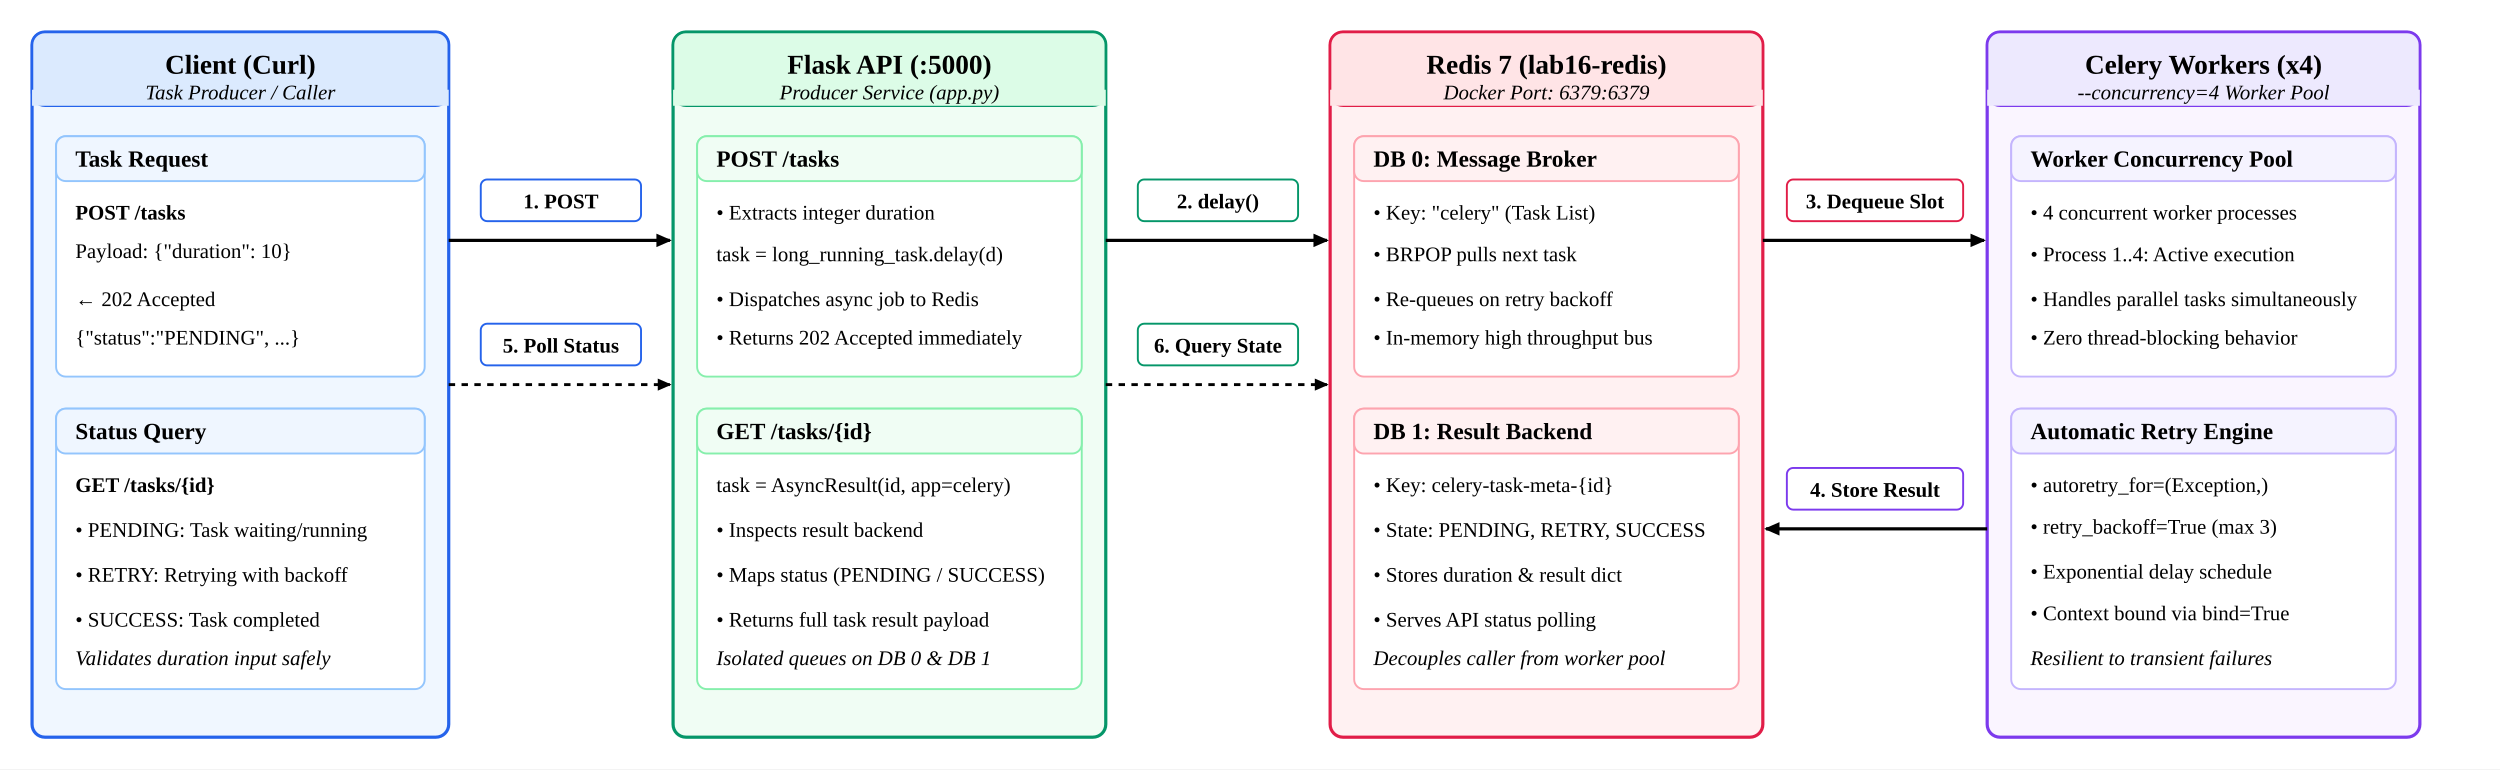
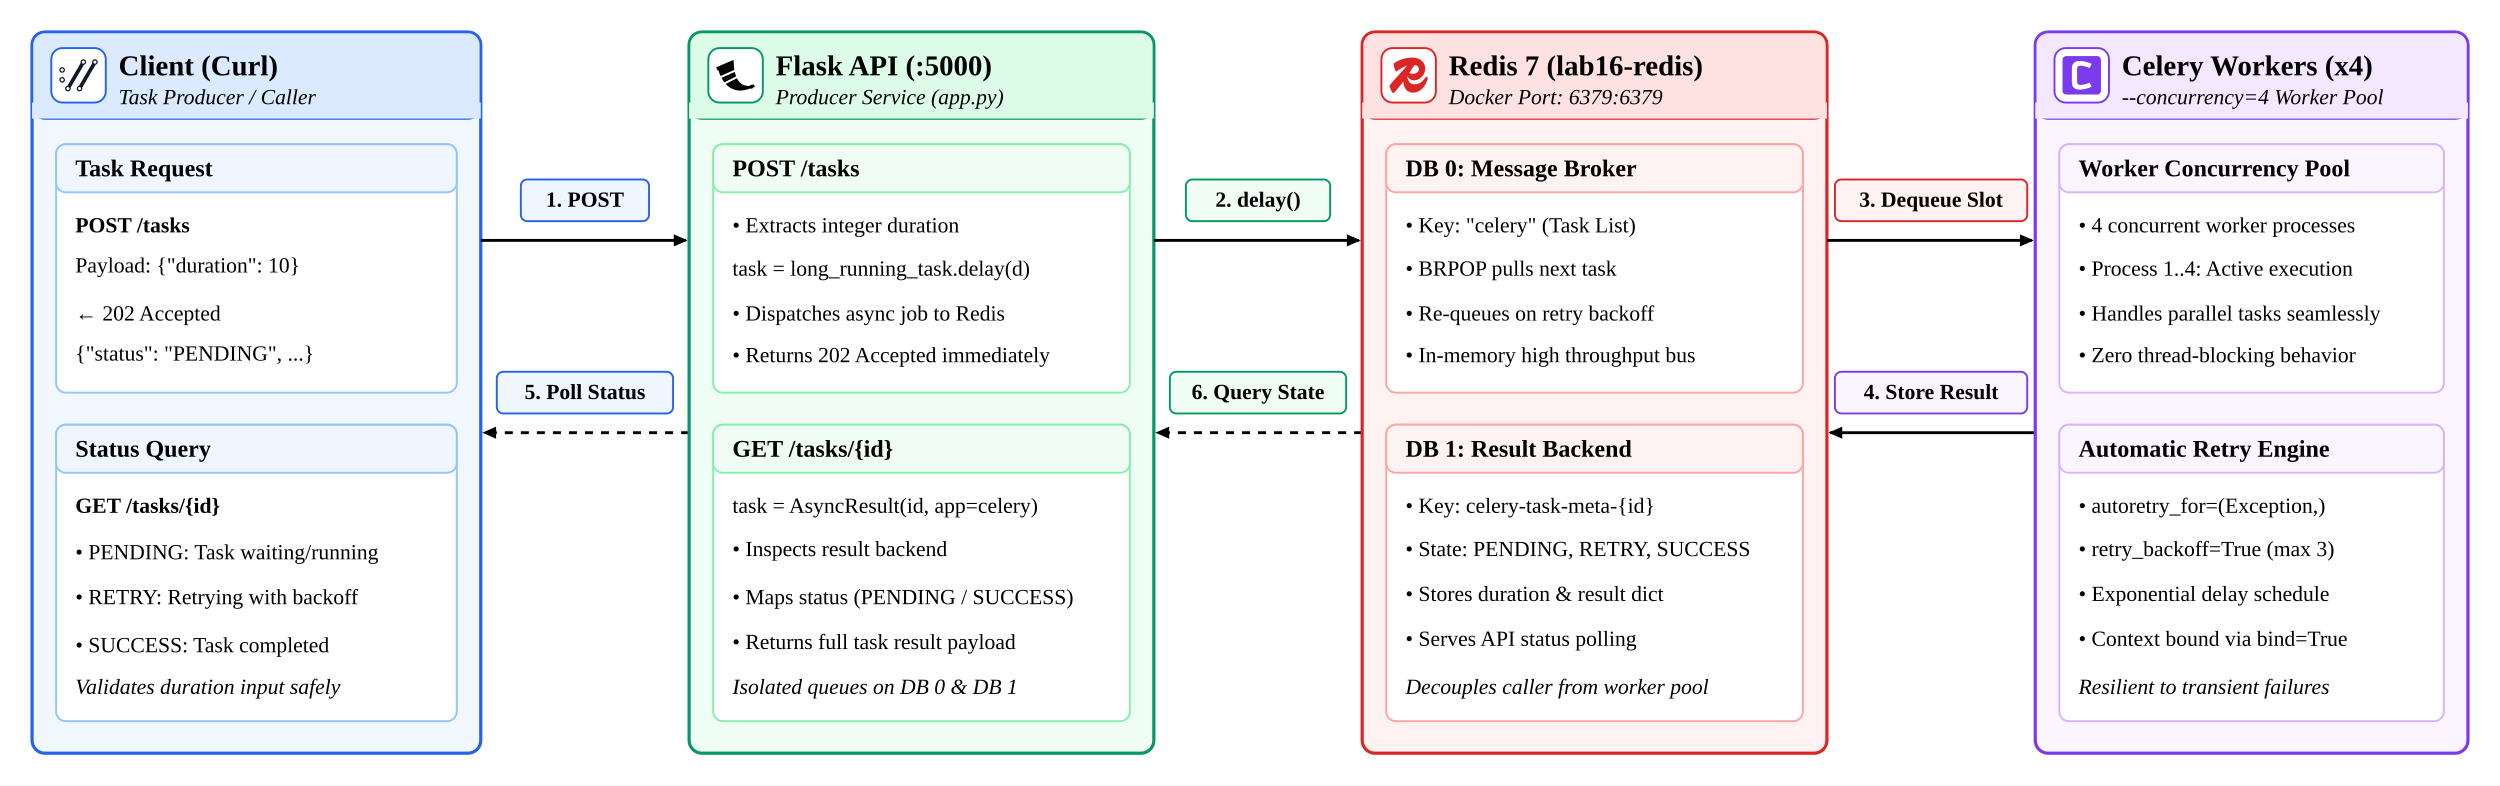
- <svg xmlns="http://www.w3.org/2000/svg" viewBox="0 0 1560 480" width="1560" height="480">
+ <svg xmlns="http://www.w3.org/2000/svg" viewBox="0 0 1560 490" width="1560" height="490">
  <defs>
    <style>
      text {
        font-family: "Times New Roman", Times, "Liberation Serif", serif;
        fill: #000000;
      }
      .title-text {
-         font-size: 17px;
+         font-size: 18px;
        font-weight: bold;
        fill: #000000;
      }
      .subtitle-text {
-         font-size: 13px;
+         font-size: 13.5px;
        font-style: italic;
        fill: #000000;
      }
      .section-heading {
-         font-size: 14.5px;
+         font-size: 15px;
        font-weight: bold;
        fill: #000000;
      }
      .code-font {
        font-family: "Times New Roman", Times, "Liberation Serif", serif;
-         font-size: 13px;
+         font-size: 13.5px;
        fill: #000000;
      }
      .body-text {
-         font-size: 13px;
+         font-size: 13.5px;
        fill: #000000;
      }
      .arrow-label {
-         font-size: 13px;
+         font-size: 13.5px;
        font-weight: bold;
        fill: #000000;
      }
      .arrow-sub {
-         font-size: 12px;
+         font-size: 12.5px;
        font-style: italic;
        fill: #000000;
      }
      .flow-step-title {
-         font-size: 13.5px;
+         font-size: 14.5px;
        font-weight: bold;
        fill: #000000;
      }
      .flow-step-sub {
-         font-size: 12px;
+         font-size: 13px;
        font-style: italic;
        fill: #000000;
      }
    </style>
    <marker id="arr-black" viewBox="0 0 10 10" refX="7" refY="5" markerWidth="6" markerHeight="6" orient="auto-start-reverse">
      <path d="M 0 1.5 L 8 5 L 0 8.5 z" fill="#000000" />
    </marker>
  </defs>
  <rect width="100%" height="100%" fill="#ffffff" />
  <g transform="translate(20, 20)">
-     <rect width="260" height="440" rx="8" fill="#f0f7ff" stroke="#2563eb" stroke-width="2" />
-     <rect width="260" height="46" rx="8" fill="#dbeafe" stroke="#2563eb" stroke-width="1.5" />
-     <rect y="36" width="260" height="10" fill="#dbeafe" />
-     <text x="130" y="26" text-anchor="middle" class="title-text">Client (Curl)</text>
-     <text x="130" y="42" text-anchor="middle" class="subtitle-text">Task Producer / Caller</text>
-     <g transform="translate(15, 65)">
-       <rect width="230" height="150" rx="6" fill="#ffffff" stroke="#93c5fd" stroke-width="1.2" />
-       <rect width="230" height="28" rx="6" fill="#eff6ff" stroke="#93c5fd" stroke-width="1.2" />
-       <text x="12" y="19" class="section-heading">Task Request</text>
-       <text x="12" y="52" class="code-font" font-weight="bold">POST /tasks</text>
-       <text x="12" y="76" class="code-font">Payload: {"duration": 10}</text>
-       <text x="12" y="106" class="body-text">← 202 Accepted</text>
-       <text x="12" y="130" class="code-font">{"status":"PENDING", ...}</text>
+     <rect width="280" height="450" rx="8" fill="#f0f7ff" stroke="#2563eb" stroke-width="2" />
+     <rect width="280" height="54" rx="8" fill="#dbeafe" stroke="#2563eb" stroke-width="1.5" />
+     <rect y="44" width="280" height="10" fill="#dbeafe" />
+     <rect x="12" y="10" width="34" height="34" rx="7" fill="#ffffff" stroke="#2563eb" stroke-width="1.2" />
+     <g transform="translate(17, 15) scale(1)">
+       <path d="M.803 14.817c0-.534.433-.967.967-.967.533 0 .967.432.967.967 0 .533-.433.966-.967.966-.533 0-.967-.432-.967-.966m2.736 0c0-.196-.053-.376-.112-.552-.234-.702-.876-1.217-1.657-1.217-.125 0-.234.046-.352.071C.615 13.287 0 13.965 0 14.817c0 .976.792 1.769 1.77 1.769.977 0 1.769-.793 1.769-1.769m-1.769-7.149c.533 0 .967.433.967.967 0 .533-.433.967-.967.967-.534 0-.967-.433-.967-.967 0-.533.432-.967.967-.967m0 2.736c.977 0 1.769-.792 1.769-1.769 0-.196-.053-.376-.112-.552-.234-.702-.877-1.217-1.657-1.217-.125 0-.234.046-.352.072C.615 7.104 0 7.782 0 8.634c0 .977.792 1.769 1.77 1.769m13.221-5.694c-.534 0-.967-.433-.967-.966a.966.966 0 01.967-.967c.533 0 .966.432.966.967 0 .533-.432.966-.966.966m-9.6 16.513c-.533 0-.967-.433-.967-.967 0-.534.433-.967.967-.967a.966.966 0 01.967.967c0 .533-.432.967-.967.967m9.6-19.249c-.978 0-1.77.792-1.77 1.769 0 .208.052.403.119.588L5.039 18.558c-.803.168-1.418.846-1.418 1.698 0 .977.792 1.769 1.77 1.769.977 0 1.769-.792 1.769-1.769 0-.196-.052-.376-.111-.552l8.343-14.273c.778-.186 1.368-.853 1.368-1.688 0-.977-.793-1.769-1.769-1.769m7.24 2.736c-.534 0-.967-.433-.967-.967a.966.966 0 01.967-.967c.533 0 .967.432.967.967 0 .533-.433.967-.967.967M12.631 21.223c-.534 0-.967-.433-.967-.967a.966.966 0 01.967-.967c.533 0 .966.432.966.967 0 .533-.432.967-.966.967M22.23 1.974c-.977 0-1.769.792-1.769 1.769 0 .208.052.403.119.588l-8.301 14.226c-.802.168-1.417.846-1.417 1.698 0 .977.792 1.769 1.769 1.769.976 0 1.769-.792 1.769-1.769 0-.196-.052-.376-.111-.552l8.343-14.273C23.409 5.245 24 4.578 24 3.743c0-.977-.792-1.769-1.77-1.769" fill="#111827" />
    </g>
-     <g transform="translate(15, 235)">
-       <rect width="230" height="175" rx="6" fill="#ffffff" stroke="#93c5fd" stroke-width="1.2" />
-       <rect width="230" height="28" rx="6" fill="#eff6ff" stroke="#93c5fd" stroke-width="1.2" />
-       <text x="12" y="19" class="section-heading">Status Query</text>
-       <text x="12" y="52" class="code-font" font-weight="bold">GET /tasks/{id}</text>
-       <text x="12" y="80" class="body-text">• PENDING: Task waiting/running</text>
-       <text x="12" y="108" class="body-text">• RETRY: Retrying with backoff</text>
-       <text x="12" y="136" class="body-text">• SUCCESS: Task completed</text>
-       <text x="12" y="160" class="subtitle-text">Validates duration input safely</text>
+     <text x="54" y="27" text-anchor="start" class="title-text">Client (Curl)</text>
+     <text x="54" y="45" text-anchor="start" class="subtitle-text">Task Producer / Caller</text>
+     <g transform="translate(15, 70)">
+       <rect width="250" height="155" rx="6" fill="#ffffff" stroke="#93c5fd" stroke-width="1.2" />
+       <rect width="250" height="30" rx="6" fill="#eff6ff" stroke="#93c5fd" stroke-width="1.2" />
+       <text x="12" y="20" class="section-heading">Task Request</text>
+       <text x="12" y="55" class="code-font" font-weight="bold">POST /tasks</text>
+       <text x="12" y="80" class="code-font">Payload: {"duration": 10}</text>
+       <text x="12" y="110" class="body-text">← 202 Accepted</text>
+       <text x="12" y="135" class="code-font">{"status": "PENDING", ...}</text>
+     </g>
+     <g transform="translate(15, 245)">
+       <rect width="250" height="185" rx="6" fill="#ffffff" stroke="#93c5fd" stroke-width="1.2" />
+       <rect width="250" height="30" rx="6" fill="#eff6ff" stroke="#93c5fd" stroke-width="1.2" />
+       <text x="12" y="20" class="section-heading">Status Query</text>
+       <text x="12" y="55" class="code-font" font-weight="bold">GET /tasks/{id}</text>
+       <text x="12" y="84" class="body-text">• PENDING: Task waiting/running</text>
+       <text x="12" y="112" class="body-text">• RETRY: Retrying with backoff</text>
+       <text x="12" y="142" class="body-text">• SUCCESS: Task completed</text>
+       <text x="12" y="168" class="subtitle-text">Validates duration input safely</text>
    </g>
  </g>
-   <g transform="translate(420, 20)">
-     <rect width="270" height="440" rx="8" fill="#f0fdf4" stroke="#059669" stroke-width="2" />
-     <rect width="270" height="46" rx="8" fill="#dcfce7" stroke="#059669" stroke-width="1.5" />
-     <rect y="36" width="270" height="10" fill="#dcfce7" />
-     <text x="135" y="26" text-anchor="middle" class="title-text">Flask API (:5000)</text>
-     <text x="135" y="42" text-anchor="middle" class="subtitle-text">Producer Service (app.py)</text>
-     <g transform="translate(15, 65)">
-       <rect width="240" height="150" rx="6" fill="#ffffff" stroke="#86efac" stroke-width="1.2" />
-       <rect width="240" height="28" rx="6" fill="#f0fdf4" stroke="#86efac" stroke-width="1.2" />
-       <text x="12" y="19" class="section-heading">POST /tasks</text>
-       <text x="12" y="52" class="body-text">• Extracts integer duration</text>
-       <text x="12" y="78" class="code-font">task = long_running_task.delay(d)</text>
-       <text x="12" y="106" class="body-text">• Dispatches async job to Redis</text>
-       <text x="12" y="130" class="body-text">• Returns 202 Accepted immediately</text>
+   <rect x="325" y="112" width="80" height="26" rx="4" fill="#eff6ff" stroke="#2563eb" stroke-width="1.2" />
+   <text x="365" y="129" text-anchor="middle" class="arrow-label">1. POST</text>
+   <line x1="300" y1="150" x2="428" y2="150" stroke="#000000" stroke-width="1.8" marker-end="url(#arr-black)" />
+   <rect x="310" y="232" width="110" height="26" rx="4" fill="#eff6ff" stroke="#2563eb" stroke-width="1.2" />
+   <text x="365" y="249" text-anchor="middle" class="arrow-label">5. Poll Status</text>
+   <line x1="430" y1="270" x2="302" y2="270" stroke="#000000" stroke-width="1.8" stroke-dasharray="5,5" marker-end="url(#arr-black)" />
+   <g transform="translate(430, 20)">
+     <rect width="290" height="450" rx="8" fill="#f0fdf4" stroke="#059669" stroke-width="2" />
+     <rect width="290" height="54" rx="8" fill="#dcfce7" stroke="#059669" stroke-width="1.5" />
+     <rect y="44" width="290" height="10" fill="#dcfce7" />
+     <rect x="12" y="10" width="34" height="34" rx="7" fill="#ffffff" stroke="#059669" stroke-width="1.2" />
+     <g transform="translate(17, 15) scale(1)">
+       <path d="M10.773 2.878c-.013 1.434.322 4.624.445 5.734l-8.558 3.83c-.56-.959-.98-2.304-1.237-3.38l-.06.027c-.205.09-.406.053-.494-.088l-.011-.018-.82-1.506c-.058-.105-.05-.252.024-.392a.78.78 0 0 1 .358-.331l9.824-4.207c.146-.064.299-.063.4.004.106.062.127.128.13.327Zm.68 7c.523 1.97.675 2.412.832 2.818l-7.263 3.7a19.35 19.35 0 0 1-1.81-2.83l8.24-3.689Zm12.432 8.786h.003c.283.402-.047.657-.153.698l-.947.37c.037.125.035.319-.217.414l-.736.287c-.229.09-.398-.059-.42-.2l-.025-.125c-4.427 1.784-7.94 1.685-10.696.647-1.981-.745-3.576-1.983-4.846-3.379l6.948-3.54c.721 1.431 1.586 2.454 2.509 3.178 2.086 1.638 4.415 1.712 5.793 1.563l-.047-.233c-.015-.077.007-.135.086-.165l.734-.288a.302.302 0 0 1 .342.086l.748-.288a.306.306 0 0 1 .341.086l.583.89Z" fill="#000000" />
    </g>
-     <g transform="translate(15, 235)">
-       <rect width="240" height="175" rx="6" fill="#ffffff" stroke="#86efac" stroke-width="1.2" />
-       <rect width="240" height="28" rx="6" fill="#f0fdf4" stroke="#86efac" stroke-width="1.2" />
-       <text x="12" y="19" class="section-heading">GET /tasks/{id}</text>
-       <text x="12" y="52" class="code-font">task = AsyncResult(id, app=celery)</text>
-       <text x="12" y="80" class="body-text">• Inspects result backend</text>
-       <text x="12" y="108" class="body-text">• Maps status (PENDING / SUCCESS)</text>
-       <text x="12" y="136" class="body-text">• Returns full task result payload</text>
-       <text x="12" y="160" class="subtitle-text">Isolated queues on DB 0 &amp; DB 1</text>
+     <text x="54" y="27" text-anchor="start" class="title-text">Flask API (:5000)</text>
+     <text x="54" y="45" text-anchor="start" class="subtitle-text">Producer Service (app.py)</text>
+     <g transform="translate(15, 70)">
+       <rect width="260" height="155" rx="6" fill="#ffffff" stroke="#86efac" stroke-width="1.2" />
+       <rect width="260" height="30" rx="6" fill="#f0fdf4" stroke="#86efac" stroke-width="1.2" />
+       <text x="12" y="20" class="section-heading">POST /tasks</text>
+       <text x="12" y="55" class="body-text">• Extracts integer duration</text>
+       <text x="12" y="82" class="code-font">task = long_running_task.delay(d)</text>
+       <text x="12" y="110" class="body-text">• Dispatches async job to Redis</text>
+       <text x="12" y="136" class="body-text">• Returns 202 Accepted immediately</text>
+     </g>
+     <g transform="translate(15, 245)">
+       <rect width="260" height="185" rx="6" fill="#ffffff" stroke="#86efac" stroke-width="1.2" />
+       <rect width="260" height="30" rx="6" fill="#f0fdf4" stroke="#86efac" stroke-width="1.2" />
+       <text x="12" y="20" class="section-heading">GET /tasks/{id}</text>
+       <text x="12" y="55" class="code-font">task = AsyncResult(id, app=celery)</text>
+       <text x="12" y="82" class="body-text">• Inspects result backend</text>
+       <text x="12" y="112" class="body-text">• Maps status (PENDING / SUCCESS)</text>
+       <text x="12" y="140" class="body-text">• Returns full task result payload</text>
+       <text x="12" y="168" class="subtitle-text">Isolated queues on DB 0 &amp; DB 1</text>
    </g>
  </g>
-   <g transform="translate(830, 20)">
-     <rect width="270" height="440" rx="8" fill="#fff1f2" stroke="#e11d48" stroke-width="2" />
-     <rect width="270" height="46" rx="8" fill="#ffe4e6" stroke="#e11d48" stroke-width="1.5" />
-     <rect y="36" width="270" height="10" fill="#ffe4e6" />
-     <text x="135" y="26" text-anchor="middle" class="title-text">Redis 7 (lab16-redis)</text>
-     <text x="135" y="42" text-anchor="middle" class="subtitle-text">Docker Port: 6379:6379</text>
-     <g transform="translate(15, 65)">
-       <rect width="240" height="150" rx="6" fill="#ffffff" stroke="#fda4af" stroke-width="1.2" />
-       <rect width="240" height="28" rx="6" fill="#fff1f2" stroke="#fda4af" stroke-width="1.2" />
-       <text x="12" y="19" class="section-heading">DB 0: Message Broker</text>
-       <text x="12" y="52" class="code-font">• Key: "celery" (Task List)</text>
-       <text x="12" y="78" class="body-text">• BRPOP pulls next task</text>
-       <text x="12" y="106" class="body-text">• Re-queues on retry backoff</text>
-       <text x="12" y="130" class="body-text">• In-memory high throughput bus</text>
+   <rect x="740" y="112" width="90" height="26" rx="4" fill="#f0fdf4" stroke="#059669" stroke-width="1.2" />
+   <text x="785" y="129" text-anchor="middle" class="arrow-label">2. delay()</text>
+   <line x1="720" y1="150" x2="848" y2="150" stroke="#000000" stroke-width="1.8" marker-end="url(#arr-black)" />
+   <rect x="730" y="232" width="110" height="26" rx="4" fill="#f0fdf4" stroke="#059669" stroke-width="1.2" />
+   <text x="785" y="249" text-anchor="middle" class="arrow-label">6. Query State</text>
+   <line x1="850" y1="270" x2="722" y2="270" stroke="#000000" stroke-width="1.8" stroke-dasharray="5,5" marker-end="url(#arr-black)" />
+   <g transform="translate(850, 20)">
+     <rect width="290" height="450" rx="8" fill="#fef2f2" stroke="#dc2626" stroke-width="2" />
+     <rect width="290" height="54" rx="8" fill="#fee2e2" stroke="#dc2626" stroke-width="1.5" />
+     <rect y="44" width="290" height="10" fill="#fee2e2" />
+     <rect x="12" y="10" width="34" height="34" rx="7" fill="#ffffff" stroke="#dc2626" stroke-width="1.2" />
+     <g transform="translate(17, 15) scale(1)">
+       <path d="M22.71 13.145c-1.66 2.092-3.452 4.483-7.038 4.483-3.203 0-4.397-2.825-4.48-5.12.701 1.484 2.073 2.685 4.214 2.63 4.117-.133 6.94-3.852 6.94-7.239 0-4.05-3.022-6.972-8.268-6.972-3.752 0-8.4 1.428-11.455 3.685C2.59 6.937 3.885 9.958 4.35 9.626c2.648-1.904 4.748-3.13 6.784-3.744C8.12 9.244.886 17.05 0 18.425c.1 1.261 1.66 4.648 2.424 4.648.232 0 .431-.133.664-.365a100.49 100.49 0 0 0 5.54-6.765c.222 3.104 1.748 6.898 6.014 6.898 3.819 0 7.604-2.756 9.33-8.965.2-.764-.73-1.361-1.261-.73zm-4.349-5.013c0 1.959-1.926 2.922-3.685 2.922-.941 0-1.664-.247-2.235-.568 1.051-1.592 2.092-3.225 3.21-4.973 1.972.334 2.71 1.43 2.71 2.619z" fill="#dc2626" />
    </g>
-     <g transform="translate(15, 235)">
-       <rect width="240" height="175" rx="6" fill="#ffffff" stroke="#fda4af" stroke-width="1.2" />
-       <rect width="240" height="28" rx="6" fill="#fff1f2" stroke="#fda4af" stroke-width="1.2" />
-       <text x="12" y="19" class="section-heading">DB 1: Result Backend</text>
-       <text x="12" y="52" class="code-font">• Key: celery-task-meta-{id}</text>
-       <text x="12" y="80" class="body-text">• State: PENDING, RETRY, SUCCESS</text>
-       <text x="12" y="108" class="body-text">• Stores duration &amp; result dict</text>
-       <text x="12" y="136" class="body-text">• Serves API status polling</text>
-       <text x="12" y="160" class="subtitle-text">Decouples caller from worker pool</text>
+     <text x="54" y="27" text-anchor="start" class="title-text">Redis 7 (lab16-redis)</text>
+     <text x="54" y="45" text-anchor="start" class="subtitle-text">Docker Port: 6379:6379</text>
+     <g transform="translate(15, 70)">
+       <rect width="260" height="155" rx="6" fill="#ffffff" stroke="#fca5a5" stroke-width="1.2" />
+       <rect width="260" height="30" rx="6" fill="#fef2f2" stroke="#fca5a5" stroke-width="1.2" />
+       <text x="12" y="20" class="section-heading">DB 0: Message Broker</text>
+       <text x="12" y="55" class="body-text">• Key: "celery" (Task List)</text>
+       <text x="12" y="82" class="body-text">• BRPOP pulls next task</text>
+       <text x="12" y="110" class="body-text">• Re-queues on retry backoff</text>
+       <text x="12" y="136" class="body-text">• In-memory high throughput bus</text>
+     </g>
+     <g transform="translate(15, 245)">
+       <rect width="260" height="185" rx="6" fill="#ffffff" stroke="#fca5a5" stroke-width="1.2" />
+       <rect width="260" height="30" rx="6" fill="#fef2f2" stroke="#fca5a5" stroke-width="1.2" />
+       <text x="12" y="20" class="section-heading">DB 1: Result Backend</text>
+       <text x="12" y="55" class="body-text">• Key: celery-task-meta-{id}</text>
+       <text x="12" y="82" class="body-text">• State: PENDING, RETRY, SUCCESS</text>
+       <text x="12" y="110" class="body-text">• Stores duration &amp; result dict</text>
+       <text x="12" y="138" class="body-text">• Serves API status polling</text>
+       <text x="12" y="168" class="subtitle-text">Decouples caller from worker pool</text>
    </g>
  </g>
-   <g transform="translate(1240, 20)">
-     <rect width="270" height="440" rx="8" fill="#faf5ff" stroke="#7c3aed" stroke-width="2" />
-     <rect width="270" height="46" rx="8" fill="#ede9fe" stroke="#7c3aed" stroke-width="1.5" />
-     <rect y="36" width="270" height="10" fill="#ede9fe" />
-     <text x="135" y="26" text-anchor="middle" class="title-text">Celery Workers (x4)</text>
-     <text x="135" y="42" text-anchor="middle" class="subtitle-text">--concurrency=4 Worker Pool</text>
-     <g transform="translate(15, 65)">
-       <rect width="240" height="150" rx="6" fill="#ffffff" stroke="#c4b5fd" stroke-width="1.2" />
-       <rect width="240" height="28" rx="6" fill="#f5f3ff" stroke="#c4b5fd" stroke-width="1.2" />
-       <text x="12" y="19" class="section-heading">Worker Concurrency Pool</text>
-       <text x="12" y="52" class="body-text">• 4 concurrent worker processes</text>
-       <text x="12" y="78" class="body-text">• Process 1..4: Active execution</text>
-       <text x="12" y="106" class="body-text">• Handles parallel tasks simultaneously</text>
-       <text x="12" y="130" class="body-text">• Zero thread-blocking behavior</text>
+   <rect x="1145" y="112" width="120" height="26" rx="4" fill="#fef2f2" stroke="#dc2626" stroke-width="1.2" />
+   <text x="1205" y="129" text-anchor="middle" class="arrow-label">3. Dequeue Slot</text>
+   <line x1="1140" y1="150" x2="1268" y2="150" stroke="#000000" stroke-width="1.8" marker-end="url(#arr-black)" />
+   <rect x="1145" y="232" width="120" height="26" rx="4" fill="#faf5ff" stroke="#7c3aed" stroke-width="1.2" />
+   <text x="1205" y="249" text-anchor="middle" class="arrow-label">4. Store Result</text>
+   <line x1="1270" y1="270" x2="1142" y2="270" stroke="#000000" stroke-width="1.8" marker-end="url(#arr-black)" />
+   <g transform="translate(1270, 20)">
+     <rect width="270" height="450" rx="8" fill="#faf5ff" stroke="#7c3aed" stroke-width="2" />
+     <rect width="270" height="54" rx="8" fill="#f3e8ff" stroke="#7c3aed" stroke-width="1.5" />
+     <rect y="44" width="270" height="10" fill="#f3e8ff" />
+     <rect x="12" y="10" width="34" height="34" rx="7" fill="#ffffff" stroke="#7c3aed" stroke-width="1.2" />
+     <g transform="translate(17, 15) scale(1)">
+       <path d="M2.303 0A2.298 2.298 0 0 0 0 2.303v19.394A2.298 2.298 0 0 0 2.303 24h19.394A2.298 2.298 0 0 0 24 21.697V2.303A2.298 2.298 0 0 0 21.697 0zm8.177 3.072c4.098 0 7.028 1.438 7.68 1.764l-1.194 2.55c-2.442-1.057-4.993-1.41-5.672-1.41-1.574 0-2.17.922-2.17 1.763v8.494c0 .869.596 1.791 2.17 1.791.679 0 3.23-.38 5.672-1.41l1.194 2.496c-.435.271-3.637 1.818-7.68 1.818-1.112 0-4.64-.244-4.64-4.64V7.713c0-4.397 3.528-4.64 4.64-4.64z" fill="#7c3aed" />
    </g>
-     <g transform="translate(15, 235)">
-       <rect width="240" height="175" rx="6" fill="#ffffff" stroke="#c4b5fd" stroke-width="1.2" />
-       <rect width="240" height="28" rx="6" fill="#f5f3ff" stroke="#c4b5fd" stroke-width="1.2" />
-       <text x="12" y="19" class="section-heading">Automatic Retry Engine</text>
-       <text x="12" y="52" class="code-font">• autoretry_for=(Exception,)</text>
-       <text x="12" y="78" class="code-font">• retry_backoff=True (max 3)</text>
-       <text x="12" y="106" class="body-text">• Exponential delay schedule</text>
-       <text x="12" y="132" class="body-text">• Context bound via bind=True</text>
-       <text x="12" y="160" class="subtitle-text">Resilient to transient failures</text>
+     <text x="54" y="27" text-anchor="start" class="title-text">Celery Workers (x4)</text>
+     <text x="54" y="45" text-anchor="start" class="subtitle-text">--concurrency=4 Worker Pool</text>
+     <g transform="translate(15, 70)">
+       <rect width="240" height="155" rx="6" fill="#ffffff" stroke="#d8b4fe" stroke-width="1.2" />
+       <rect width="240" height="30" rx="6" fill="#faf5ff" stroke="#d8b4fe" stroke-width="1.2" />
+       <text x="12" y="20" class="section-heading">Worker Concurrency Pool</text>
+       <text x="12" y="55" class="body-text">• 4 concurrent worker processes</text>
+       <text x="12" y="82" class="body-text">• Process 1..4: Active execution</text>
+       <text x="12" y="110" class="body-text">• Handles parallel tasks seamlessly</text>
+       <text x="12" y="136" class="body-text">• Zero thread-blocking behavior</text>
+     </g>
+     <g transform="translate(15, 245)">
+       <rect width="240" height="185" rx="6" fill="#ffffff" stroke="#d8b4fe" stroke-width="1.2" />
+       <rect width="240" height="30" rx="6" fill="#faf5ff" stroke="#d8b4fe" stroke-width="1.2" />
+       <text x="12" y="20" class="section-heading">Automatic Retry Engine</text>
+       <text x="12" y="55" class="code-font">• autoretry_for=(Exception,)</text>
+       <text x="12" y="82" class="code-font">• retry_backoff=True (max 3)</text>
+       <text x="12" y="110" class="body-text">• Exponential delay schedule</text>
+       <text x="12" y="138" class="code-font">• Context bound via bind=True</text>
+       <text x="12" y="168" class="subtitle-text">Resilient to transient failures</text>
    </g>
  </g>
-   <rect x="300" y="112" width="100" height="26" rx="4" fill="#ffffff" stroke="#2563eb" stroke-width="1.2" />
-   <text x="350" y="130" text-anchor="middle" class="arrow-label">1. POST</text>
-   <line x1="280" y1="150" x2="418" y2="150" stroke="#000000" stroke-width="2" marker-end="url(#arr-black)" />
-   <rect x="710" y="112" width="100" height="26" rx="4" fill="#ffffff" stroke="#059669" stroke-width="1.2" />
-   <text x="760" y="130" text-anchor="middle" class="arrow-label">2. delay()</text>
-   <line x1="690" y1="150" x2="828" y2="150" stroke="#000000" stroke-width="2" marker-end="url(#arr-black)" />
-   <rect x="1115" y="112" width="110" height="26" rx="4" fill="#ffffff" stroke="#e11d48" stroke-width="1.2" />
-   <text x="1170" y="130" text-anchor="middle" class="arrow-label">3. Dequeue Slot</text>
-   <line x1="1100" y1="150" x2="1238" y2="150" stroke="#000000" stroke-width="2" marker-end="url(#arr-black)" />
-   <rect x="300" y="202" width="100" height="26" rx="4" fill="#ffffff" stroke="#2563eb" stroke-width="1.2" />
-   <text x="350" y="220" text-anchor="middle" class="arrow-label">5. Poll Status</text>
-   <line x1="280" y1="240" x2="418" y2="240" stroke="#000000" stroke-width="1.8" stroke-dasharray="4,4" marker-end="url(#arr-black)" />
-   <rect x="710" y="202" width="100" height="26" rx="4" fill="#ffffff" stroke="#059669" stroke-width="1.2" />
-   <text x="760" y="220" text-anchor="middle" class="arrow-label">6. Query State</text>
-   <line x1="690" y1="240" x2="828" y2="240" stroke="#000000" stroke-width="1.8" stroke-dasharray="4,4" marker-end="url(#arr-black)" />
-   <rect x="1115" y="292" width="110" height="26" rx="4" fill="#ffffff" stroke="#7c3aed" stroke-width="1.2" />
-   <text x="1170" y="310" text-anchor="middle" class="arrow-label">4. Store Result</text>
-   <line x1="1240" y1="330" x2="1102" y2="330" stroke="#000000" stroke-width="2" marker-end="url(#arr-black)" />
</svg>
